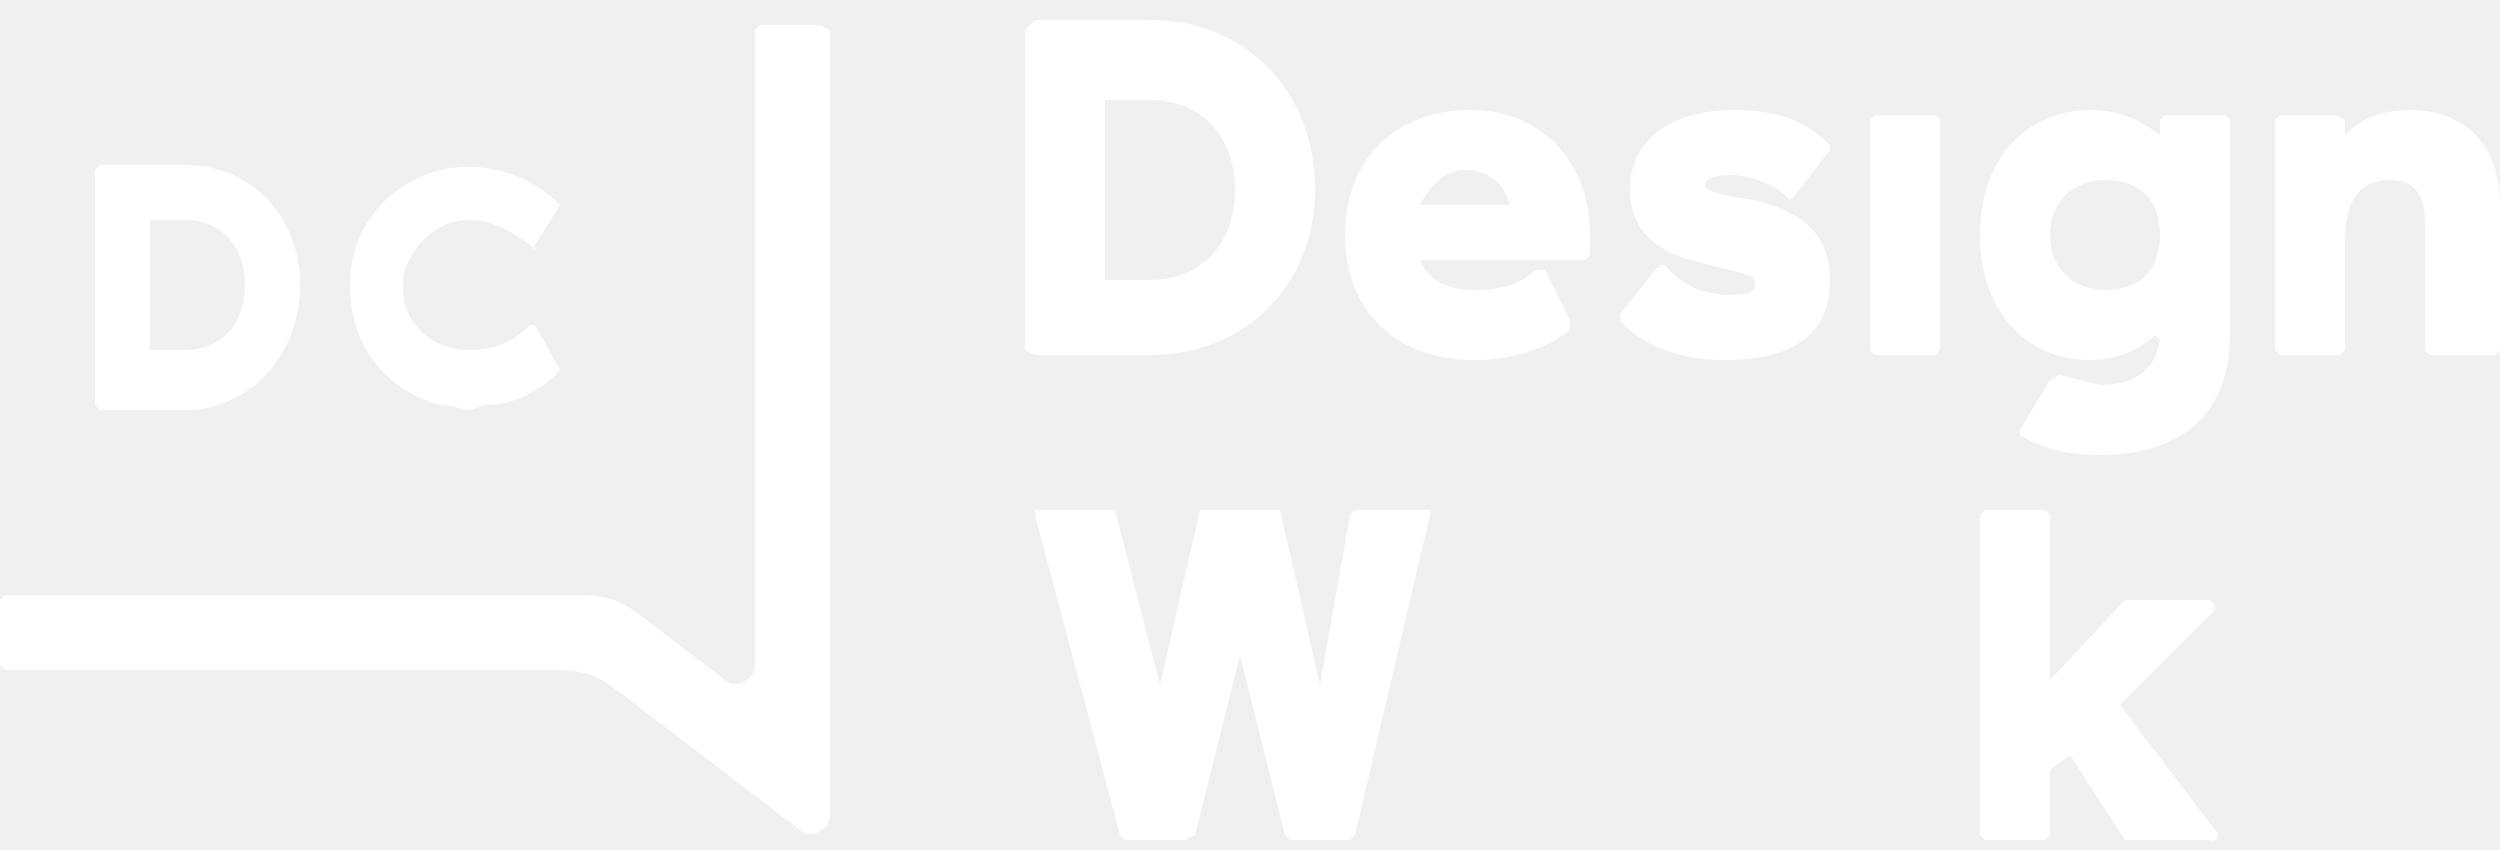
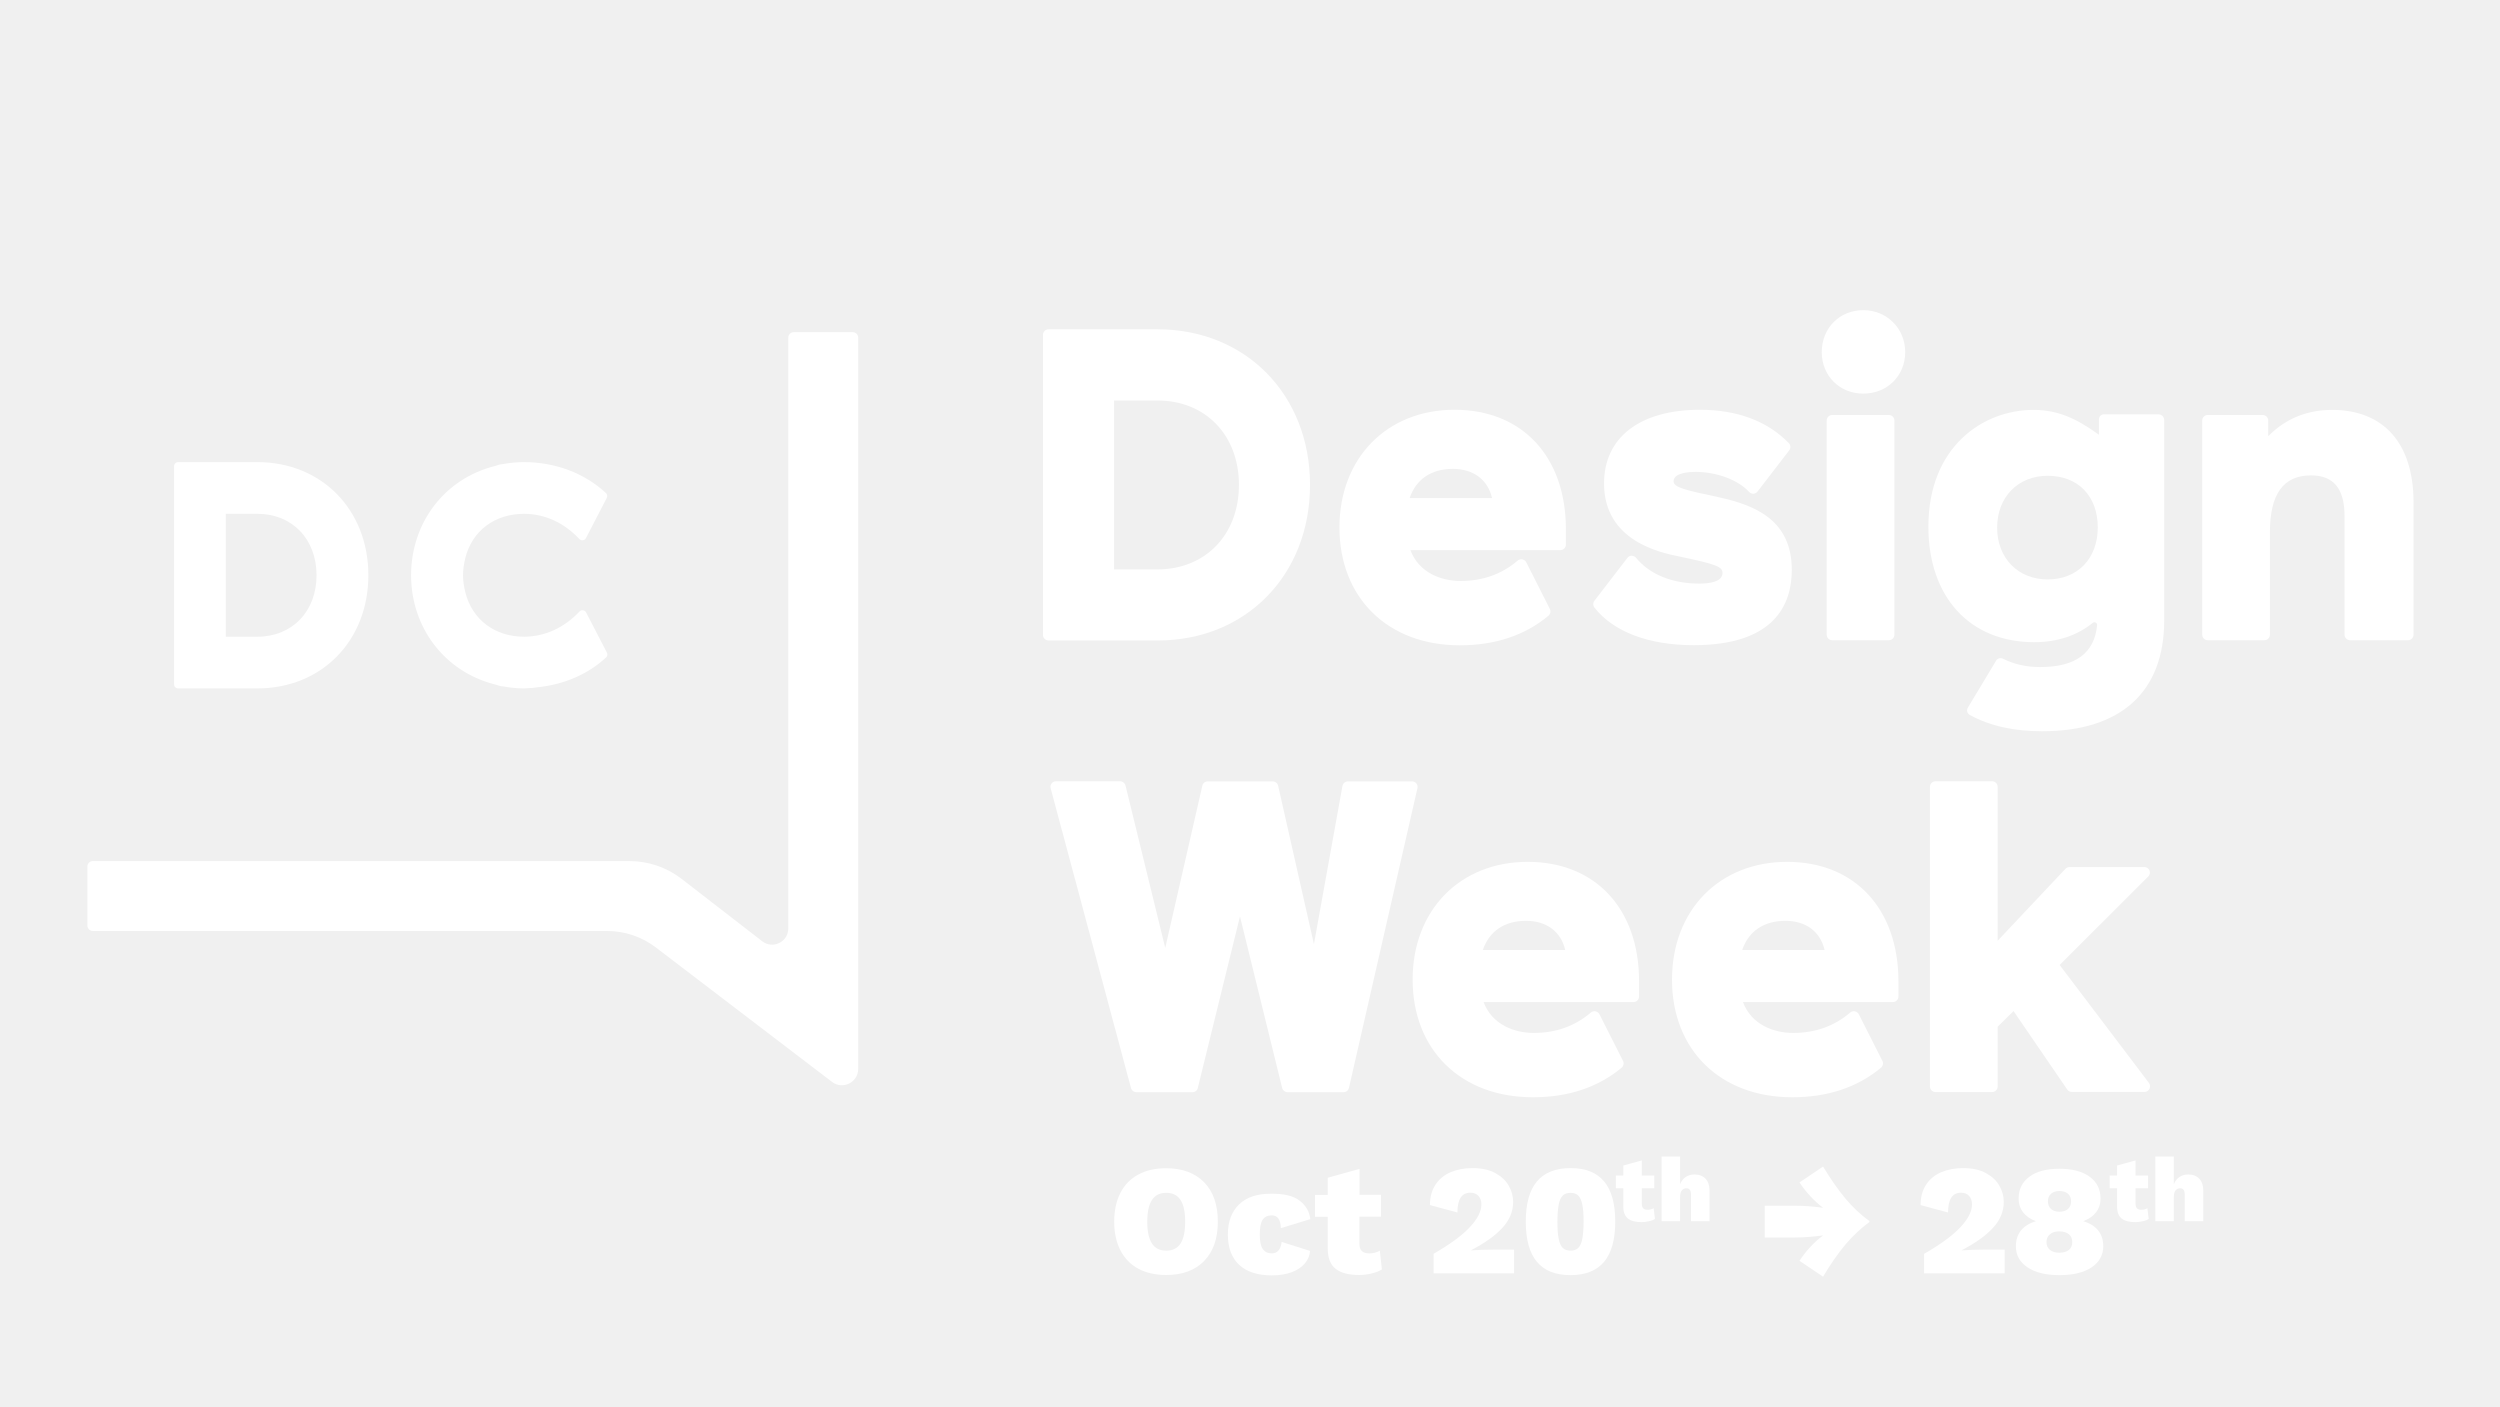
- <svg xmlns="http://www.w3.org/2000/svg" height="170" width="500">
-   <mask id="a" fill="#fff">
-     <path d="m0 0h49v51h-49z" fill="none" />
-   </mask>
-   <mask id="b" fill="#fff">
-     <path d="m0 0h49v51h-49z" fill="none" />
-   </mask>
-   <mask id="c" fill="#fff">
-     <path d="m0 0h18v18h-18z" fill="none" />
-   </mask>
-   <g fill="#fff" fill-rule="evenodd">
-     <path d="m15 19c2-4 5-6 10-6 4 0 7 2 8 6zm10-19c-15 0-25 10-25 25s11 26 26 26c8 0 14-2 19-7v-1l-5-10v-1h-1c-4 3-8 5-13 5-4 0-9-2-11-7h33l1-1v-3c0-16-10-26-24-26z" mask="url(#a)" transform="translate(285 119)" />
-     <path d="m15 19c1-4 5-6 9-6 5 0 8 2 9 6zm10-19c-15 0-25 10-25 25s10 26 26 26c7 0 14-2 19-7v-1l-5-10-1-1h-1c-3 3-7 5-12 5-4 0-9-2-11-7h32l2-1v-3c0-16-10-26-24-26z" mask="url(#b)" transform="translate(341 119)" />
-     <path d="m424 141 19-19v-1l-1-1h-16-1l-15 16v-33l-1-1h-12l-1 1v64l1 1h12l1-1v-13l4-3 11 17h17a1 1 0 0 0 1-2zm-138-39h-15l-1 1-6 34-8-35h-16l-8 35-9-35h-15-1v1l17 64 1 1h12l2-1 9-36 9 36 1 1h12l1-1 15-64z" />
-     <path d="m247 38c0 11-7 18-17 18h-9v-36h9c10 0 17 7 17 18m16 0c0-20-14-34-33-34h-23l-2 2v64l2 1h23c19 0 33-14 33-33m21 3c2-4 5-7 9-7 5 0 8 3 9 7zm11 31c7 0 14-2 19-6v-2l-5-10h-1-1c-3 3-7 4-12 4-4 0-9-1-11-6h33l1-1v-4c0-15-10-25-24-25-15 0-25 10-25 25s10 25 26 25zm31-34c0 12 12 14 16 15 8 2 9 2 9 4s-3 2-5 2c-5 0-10-2-13-6h-1l-1 1-7 9v1c4 5 12 8 21 8 18 0 21-9 21-16 0-11-8-14-15-16-8-1-10-2-10-3 0-2 4-2 5-2 4 0 9 2 11 4l1 1 1-1 7-9v-1c-5-5-11-7-19-7-13 0-21 6-21 16" />
-     <path d="m9 18c5 0 9-4 9-9s-4-9-9-9-9 4-9 9 4 9 9 9" mask="url(#c)" transform="translate(373)" />
-     <path d="m375 23-1 1v46l1 1h12l1-1v-46l-1-1zm107-1c-6 0-10 2-13 5v-3l-2-1h-11l-1 1v46l1 1h12l1-1v-22c0-8 3-12 9-12 5 0 7 3 7 9v25l1 1h13l1-1v-29c0-12-7-19-18-19m-61 36c-6 0-11-4-11-11s5-11 11-11c7 0 11 4 11 11s-4 11-11 11m24-35h-12l-1 1v3c-4-3-8-5-14-5-11 0-22 8-22 25 0 15 9 25 22 25 5 0 10-2 13-5l1 1c-1 6-5 9-12 9l-8-2-2 1-6 10v1c5 3 10 4 16 4 17 0 26-9 26-24v-43z" />
-     <path d="m164 5h-12l-1 1v127c0 3-4 5-6 3l-17-13c-4-3-7-4-12-4h-115l-1 1v13l1 1h111c4 0 7 1 10 3l38 29c2 2 6 0 6-3v-157z" />
-     <path d="m88 81a7 7 0 0 0 1 0l5 1 3-1c6 0 11-3 14-6l1-1-5-9h-1c-4 4-8 5-12 5-6 0-11-3-13-9a15 15 0 0 1 0-7c2-6 7-10 13-10 4 0 8 2 12 5l1 1v-1l5-8-1-1a26 26 0 0 0 -23-6c-11 3-18 12-18 23 0 12 7 21 18 24m-58-11v-26h7c7 0 12 5 12 13s-5 13-12 13zm-10 12h17c13 0 23-11 23-25s-10-24-23-24h-17l-1 1v47z" />
+ <svg xmlns="http://www.w3.org/2000/svg" version="1.1" x="0px" y="0px" viewBox="0 0 1920 1080" style="enable-background:new 0 0 1920 1080;" xml:space="preserve">
+   <g id="Week" fill="#ffffff">
+     <g>
+       <path d="M1173.3,661.9c-52.1,0-88.4,37.2-88.4,90.4c0,54.1,37.1,90.4,92.4,90.4c27.1,0,50-7.6,68.1-22.7c1.5-1.3,2-3.4,1.1-5.2    l-18.1-35.8c-0.6-1.2-1.7-2-3-2.3c-1.3-0.3-2.6,0.1-3.6,0.9c-12.2,10.5-27,15.7-43.9,15.7c-14.8,0-32-6.3-38.5-23.7h115.1    c2.4,0,4.3-1.9,4.3-4.3v-11.8C1258.8,697.9,1225.2,661.9,1173.3,661.9z M1138.8,729.6c5-14.5,16.6-22.4,33.2-22.4    c15.8,0,26.8,8.3,30.1,22.4H1138.8z" />
+       <path d="M1372.5,661.9c-52.1,0-88.4,37.2-88.4,90.4c0,54.1,37.1,90.4,92.4,90.4c27.1,0,50-7.6,68.1-22.7c1.5-1.3,2-3.4,1.1-5.2    l-18.1-35.8c-0.6-1.2-1.7-2-3-2.3c-1.3-0.3-2.6,0.1-3.6,0.9c-12.2,10.5-27,15.7-43.9,15.7c-14.8,0-32-6.3-38.5-23.7h115.1    c2.4,0,4.3-1.9,4.3-4.3v-11.8C1457.9,697.9,1424.4,661.9,1372.5,661.9z M1338,729.6c5-14.5,16.6-22.4,33.2-22.4    c15.8,0,26.8,8.3,30.1,22.4H1338z" />
+       <path d="M1581.8,741.1l68.1-68c1.2-1.2,1.6-3.1,0.9-4.6c-0.7-1.6-2.2-2.6-3.9-2.6h-57.5c-1.2,0-2.3,0.5-3.1,1.3l-52.1,55.3V604.3    c0-2.4-1.9-4.3-4.3-4.3h-43.4c-2.4,0-4.3,1.9-4.3,4.3v230.1c0,2.4,1.9,4.3,4.3,4.3h43.4c2.4,0,4.3-1.9,4.3-4.3v-45.9l12.2-12    l41.2,60.2c0.8,1.2,2.1,1.9,3.5,1.9h55.9c1.6,0,3.1-0.9,3.8-2.4c0.7-1.4,0.6-3.2-0.4-4.5L1581.8,741.1z" />
+       <path d="M1087.8,601.7c-0.8-1-2-1.6-3.3-1.6h-49.3c-2.1,0-3.8,1.5-4.2,3.5l-21.9,121.5l-27.5-121.7c-0.4-1.9-2.2-3.3-4.2-3.3    h-49.9c-2,0-3.7,1.4-4.1,3.3L894.9,728l-30.5-124.7c-0.5-1.9-2.2-3.3-4.1-3.3h-49.3c-1.3,0-2.6,0.6-3.4,1.7    c-0.8,1.1-1.1,2.4-0.7,3.7l61.7,230.2c0.5,1.9,2.2,3.2,4.1,3.2h43.1c2,0,3.7-1.3,4.1-3.2l32.4-131.8l32.4,131.8    c0.5,1.9,2.2,3.2,4.1,3.2h43.1c2,0,3.7-1.4,4.1-3.3l52.6-230.2C1088.9,604,1088.6,602.7,1087.8,601.7z" />
+     </g>
+   </g>
+   <g id="Design" fill="#ffffff">
+     <g>
+       <path d="M1006.1,372.4c0-69.2-49.3-119.5-117.2-119.5h-83.6c-2.4,0-4.3,1.9-4.3,4.3v230.4c0,2.4,1.9,4.3,4.3,4.3H889    C956.8,491.9,1006.1,441.7,1006.1,372.4z M951.5,372.4c0,38.2-25.7,64.9-62.6,64.9h-33.3V307.6H889    C925.8,307.6,951.5,334.2,951.5,372.4z" />
+       <path d="M1121.1,495.6c27.1,0,50-7.6,68.1-22.7c1.5-1.3,2-3.4,1.1-5.2l-18.1-35.8c-0.6-1.2-1.7-2-3-2.3c-1.3-0.3-2.6,0.1-3.6,0.9    c-12.2,10.5-27,15.7-43.9,15.7c-14.8,0-32-6.3-38.5-23.7h115.1c2.4,0,4.3-1.9,4.3-4.3v-11.8c0-55.7-33.5-91.7-85.5-91.7    c-52.1,0-88.4,37.2-88.4,90.4C1028.7,459.2,1065.9,495.6,1121.1,495.6z M1082.6,382.5c5-14.5,16.6-22.4,33.2-22.4    c15.8,0,26.8,8.3,30.1,22.4H1082.6z" />
+       <path d="M1231.9,371.3c0,44.4,43.6,53.2,57.9,56.1c27.3,5.8,33.1,7.6,33.1,12.6c0,7.2-11.1,8.2-17.8,8.2c-20.8,0-38.1-7-48.6-19.8    c-0.8-1-2-1.5-3.4-1.6c-1.3,0-2.5,0.6-3.3,1.7l-25.3,32.9c-1.2,1.5-1.2,3.7,0,5.2c14.7,18.7,41.8,28.9,76.3,28.9    c62.2,0,75.3-31.5,75.3-57.8c0-38.4-28.3-49.7-56-55.8c-26.4-5.6-34.8-7.6-34.8-12.3c0-6.7,12.8-7.2,16.8-7.2    c16.3,0,32.9,6.2,41.2,15.4c0.9,0.9,2.1,1.4,3.3,1.4c1.3-0.1,2.4-0.7,3.2-1.7l24.3-31.6c1.3-1.7,1.2-4.1-0.3-5.6    c-16.6-17-39.6-25.6-68.5-25.6C1259.5,314.8,1231.9,335.9,1231.9,371.3z" />
+       <path d="M1431,302.3c18.4,0,32.2-13.7,32.2-31.9c0-18.1-14.1-32.2-32.2-32.2c-18.2,0-31.9,13.8-31.9,32.2    C1399.1,288.6,1412.8,302.3,1431,302.3z" />
+       <path d="M1407.2,318.7c-2.4,0-4.3,1.9-4.3,4.3v164.4c0,2.4,1.9,4.3,4.3,4.3h43.4c2.4,0,4.3-1.9,4.3-4.3V323c0-2.4-1.9-4.3-4.3-4.3    H1407.2z" />
+       <path d="M1791,314.8c-22.9,0-38.6,9.6-49,20.2v-12c0-2.4-1.9-4.3-4.3-4.3h-42.1c-2.4,0-4.3,1.9-4.3,4.3v164.4    c0,2.4,1.9,4.3,4.3,4.3h43.4c2.4,0,4.3-1.9,4.3-4.3v-78.6c0-29.4,10.3-43.7,31.6-43.7c17.3,0,25.7,10.2,25.7,31.2v91.1    c0,2.4,1.9,4.3,4.3,4.3h44.4c2.4,0,4.3-1.9,4.3-4.3V385.5C1853.5,340.5,1830.7,314.8,1791,314.8z" />
+       <path d="M1657.7,318.2h-41.9c-2.1,0-3.8,1.7-3.8,3.8v11.9c-16.6-12-31-19.1-50.3-19.1c-38.6,0-80.7,28.1-80.7,89.7    c0,53.9,31.7,88.7,81.3,88.7c17.7,0,33.2-5.2,45-14.9c1.4-1.1,3.4,0.1,3.3,1.8c-2.1,21.6-16.6,32.2-43.8,32.2    c-10.5,0-19.9-2.1-28.5-6.4c-1.9-0.9-4.2-0.4-5.3,1.5l-21.7,36.1c-1.2,1.9-0.5,4.5,1.5,5.6c15.7,8.5,33.8,12.5,55.6,12.5    c60.4,0,93.7-30.2,93.7-85.1v-154C1662,320.1,1660.1,318.2,1657.7,318.2z M1572.6,445c-22.8,0-38.8-16.4-38.8-39.8    s16-39.8,38.8-39.8c23.4,0,38.5,15.6,38.5,39.8C1611,429,1595.6,445,1572.6,445z" />
+     </g>
+   </g>
+   <g id="Bubble" fill="#ffffff">
+     <path d="M654.9,255.1h-45.3c-2.3,0-4.2,1.9-4.2,4.2v453.8c0,10.3-11.9,16.1-20,9.8l-61.9-47.9c-11.5-8.9-25.6-13.7-40.2-13.7H71.3   c-2.3,0-4.2,1.9-4.2,4.2v45.3c0,2.3,1.9,4.2,4.2,4.2h395c13.6,0,26.8,4.5,37.6,12.8L639,830.9c8.2,6.3,20.1,0.4,20.1-10V259.3   C659.1,257,657.2,255.1,654.9,255.1z" />
+   </g>
+   <g id="DC" fill="#ffffff">
+     <g>
+       <path d="M379.9,525.6c0.6,0.2,1.2,0.4,1.8,0.5c1,0.3,2,0.7,3.1,0.9c0.4,0.1,0.7,0.1,1.3,0.1c5.8,1.1,11.2,1.6,16.5,1.6    c0.4,0,0.8,0,1.5-0.1c3.6-0.1,6.9-0.4,9.8-0.9c20.2-2.3,38-10.2,51.6-22.8c1-1,1.3-2.5,0.6-3.7l-16-30.9c-0.5-0.9-1.3-1.5-2.3-1.6    c-1-0.2-2,0.2-2.7,0.9c-11.9,12.6-26.6,19.3-42.6,19.4c-22.5,0-39.8-13.1-45.1-34c-1.2-4.9-1.8-9.1-1.8-13.2c0-4.1,0.6-8.2,1.7-13    c5.2-21.1,22.5-34.2,45.4-34.2c15.8,0.1,30.4,6.8,42.3,19.4c0.7,0.7,1.7,1.1,2.7,0.9c1-0.1,1.9-0.8,2.3-1.6l16-30.9    c0.6-1.2,0.4-2.8-0.6-3.7c-16.6-15.4-38.9-23.8-63.2-23.8c-5.1,0-10.5,0.5-16.5,1.6c-0.1,0-0.9,0.1-1.1,0.1    c-1.1,0.2-2.1,0.5-3.1,0.9c-0.6,0.2-1.2,0.4-1.8,0.5c-38.3,9.8-64,43.4-64,84C315.9,482.3,341.6,515.8,379.9,525.6z" />
+       <path d="M136.8,528.7h60.8c49.4,0,85.3-36.6,85.3-86.9s-35.9-86.9-85.3-86.9h-60.8c-1.7,0-3.1,1.4-3.1,3.1v167.7    C133.7,527.4,135.1,528.7,136.8,528.7z M173.4,489v-94.4h24.2c26.8,0,45.5,19.4,45.5,47.2c0,27.8-18.7,47.2-45.5,47.2H173.4z" />
+     </g>
+   </g>
+   <g id="date_-_outlined" fill="#ffffff">
+     <g>
+       <path d="M924.8,908c7,7.2,10.5,17.3,10.5,30.2c0,13-3.5,23-10.5,30.2c-7,7.2-16.7,10.8-29.2,10.8c-8.2,0-15.3-1.6-21.3-4.8    c-6-3.2-10.6-7.9-13.8-14.1c-3.2-6.2-4.8-13.6-4.8-22.1c0-8.5,1.6-15.9,4.8-22.1c3.2-6.2,7.8-10.9,13.8-14.1    c6-3.2,13.1-4.8,21.3-4.8C908.1,897.2,917.8,900.9,924.8,908z M884.7,921.6c-2.4,3.7-3.6,9.2-3.6,16.7c0,7.5,1.2,13,3.6,16.7    c2.4,3.7,6.1,5.5,11,5.5c4.9,0,8.5-1.8,10.9-5.4c2.4-3.6,3.6-9.2,3.6-16.8c0-7.6-1.2-13.2-3.6-16.8c-2.4-3.6-6-5.4-10.9-5.4    C890.7,916.1,887.1,917.9,884.7,921.6z" />
+       <path d="M998.2,922.2c4.8,3.7,7.5,8.4,8.1,14.1l-22.6,6.9c-0.2-6.5-2.5-9.8-6.9-9.8c-3.2,0-5.6,1.1-7.1,3.4    c-1.5,2.3-2.2,6.1-2.2,11.4s0.8,9,2.4,11.2c1.6,2.1,3.8,3.2,6.8,3.2c4.3,0,6.9-2.9,7.6-8.8l21.8,6.9c-0.2,3.5-1.5,6.6-3.9,9.5    c-2.4,2.9-5.7,5.1-10,6.8c-4.3,1.6-9.4,2.5-15.4,2.5c-10.9,0-19.3-2.7-25.1-8.1c-5.8-5.4-8.7-13.2-8.7-23.2    c0-10,2.9-17.7,8.6-23.2c5.7-5.5,13.7-8.2,24-8.2C986,916.6,993.5,918.4,998.2,922.2z" />
+       <path d="M1061.3,974.9c-1.9,1.3-4.5,2.3-7.8,3.1c-3.3,0.8-6.5,1.2-9.7,1.2c-8,0-14.1-1.6-18.1-4.8c-4-3.2-6-8.4-6-15.7v-24.2h-9.8    v-16.8h9.8v-13.2l24.4-6.8v19.9h16.5v16.8H1044v20.4c0,2.8,0.6,4.8,1.9,6c1.2,1.2,3.2,1.8,5.7,1.8c3.1,0,5.7-0.7,8.1-2.1    L1061.3,974.9z" />
+       <path d="M1101,962.9c12.5-7.2,21.7-13.9,27.7-20.3c6-6.4,9-12.2,9-17.6c0-2.7-0.7-4.8-2.2-6.5c-1.4-1.6-3.5-2.5-6.3-2.5    c-6.6,0-9.9,5.1-9.9,15.2l-21.1-5.7c0-6.1,1.4-11.3,4.2-15.6c2.8-4.3,6.7-7.5,11.6-9.6c4.9-2.1,10.5-3.2,16.8-3.2    c7.2,0,13.1,1.3,17.7,3.9c4.7,2.6,8.1,5.8,10.3,9.8c2.2,3.9,3.3,8,3.3,12.2c0,7.4-2.8,14.1-8.3,20c-5.5,6-13.5,11.7-23.9,17.1v0.2    c5-0.4,10.9-0.6,17.6-0.6h15.3v18.2H1101V962.9z" />
+       <path d="M1180.3,969c-5.7-6.8-8.5-17.1-8.5-30.8c0-13.7,2.8-23.9,8.5-30.8c5.7-6.8,14.3-10.3,25.9-10.3c11.5,0,20.1,3.4,25.8,10.3    c5.7,6.8,8.5,17.1,8.5,30.8c0,13.7-2.8,23.9-8.5,30.8c-5.7,6.8-14.3,10.3-25.8,10.3C1194.6,979.3,1186,975.9,1180.3,969z     M1212.1,958.4c1.4-1.4,2.5-3.7,3.1-6.9c0.6-3.2,1-7.6,1-13.2c0-5.6-0.3-10-1-13.2c-0.6-3.2-1.7-5.5-3.1-6.9    c-1.4-1.4-3.4-2.1-5.9-2.1c-2.6,0-4.6,0.7-6,2.1c-1.4,1.4-2.5,3.7-3.1,6.9c-0.6,3.2-1,7.6-1,13.2c0,5.6,0.3,10,1,13.2    c0.6,3.2,1.7,5.5,3.1,6.9c1.4,1.4,3.5,2.1,6,2.1C1208.7,960.5,1210.6,959.8,1212.1,958.4z" />
+       <path d="M1271,936.1c-1.1,0.8-2.6,1.4-4.6,1.8c-1.9,0.5-3.8,0.7-5.6,0.7c-4.7,0-8.2-0.9-10.6-2.8c-2.3-1.9-3.5-4.9-3.5-9.1v-14.1    h-5.7v-9.8h5.7v-7.7l14.2-3.9v11.6h9.6v9.8h-9.6v11.9c0,1.6,0.4,2.8,1.1,3.5c0.7,0.7,1.8,1.1,3.3,1.1c1.8,0,3.4-0.4,4.7-1.2    L1271,936.1z" />
+       <path d="M1309.8,905.2c2,2.1,3.1,5.1,3.1,8.9v23.8h-14.2v-20c0-1.9-0.3-3.3-0.9-4.1c-0.6-0.8-1.5-1.2-2.7-1.2    c-1.5,0-2.6,0.6-3.5,1.7c-0.9,1.1-1.3,2.8-1.3,5.1v18.5h-14.2v-49.7h14.2v21.3c1-2.5,2.5-4.4,4.4-5.6c1.9-1.3,4.1-1.9,6.7-1.9    C1304.9,902,1307.8,903.1,1309.8,905.2z" />
+       <path d="M1417.2,920.4c5.6,6.7,11.8,12.5,18.5,17.4v0.7c-6.7,4.9-12.8,10.7-18.5,17.4c-5.6,6.7-11.3,14.9-17.1,24.6l-18.1-12.2    c5-7.6,11-14.1,18.1-19.5c-7.5,1-14.7,1.6-21.6,1.6h-23.2V926h23.2c6.9,0,14.1,0.5,21.6,1.6c-7.1-5.5-13.1-12-18.1-19.5l18.1-12.2    C1405.9,905.5,1411.6,913.6,1417.2,920.4z" />
+       <path d="M1477.8,962.9c12.5-7.2,21.7-13.9,27.7-20.3c6-6.4,9-12.2,9-17.6c0-2.7-0.7-4.8-2.2-6.5c-1.4-1.6-3.5-2.5-6.3-2.5    c-6.6,0-9.9,5.1-9.9,15.2l-21.1-5.7c0-6.1,1.4-11.3,4.2-15.6c2.8-4.3,6.7-7.5,11.6-9.6c4.9-2.1,10.5-3.2,16.8-3.2    c7.2,0,13.1,1.3,17.7,3.9c4.7,2.6,8.1,5.8,10.3,9.8c2.2,3.9,3.3,8,3.3,12.2c0,7.4-2.8,14.1-8.3,20c-5.5,6-13.5,11.7-23.9,17.1v0.2    c5-0.4,10.9-0.6,17.6-0.6h15.3v18.2h-61.9V962.9z" />
+       <path d="M1604.8,903.7c5.6,4.1,8.4,9.6,8.4,16.7c0,4.1-1.1,7.6-3.4,10.6c-2.3,3-5.5,5.2-9.8,6.8v0.1c5,1.5,8.8,3.9,11.4,7.1    c2.6,3.2,3.9,7.2,3.9,12.1c0,6.8-3,12.2-8.9,16.2c-6,4-14.2,6-24.7,6c-10.5,0-18.7-2-24.6-6c-6-4-8.9-9.4-8.9-16.2    c0-4.8,1.3-8.8,3.9-12.1c2.6-3.2,6.4-5.6,11.4-7.1v-0.1c-4.3-1.5-7.5-3.8-9.8-6.8c-2.3-3-3.4-6.5-3.4-10.6    c0-7.1,2.8-12.6,8.3-16.7c5.5-4.1,13.2-6.1,23-6.1C1591.5,897.6,1599.2,899.6,1604.8,903.7z M1589,959.9c1.7-1.4,2.5-3.5,2.5-6    c0-2.6-0.9-4.6-2.6-6c-1.7-1.4-4.2-2.2-7.3-2.2c-3.1,0-5.5,0.7-7.2,2.2c-1.8,1.4-2.7,3.5-2.7,6c0,2.6,0.9,4.6,2.6,6    c1.7,1.4,4.2,2.2,7.3,2.2C1584.9,962,1587.3,961.3,1589,959.9z M1575.2,916.8c-1.6,1.4-2.4,3.3-2.4,5.8c0,2.5,0.8,4.4,2.4,5.9    c1.6,1.4,3.7,2.1,6.5,2.1c2.7,0,4.9-0.7,6.5-2.1c1.6-1.4,2.4-3.4,2.4-5.9c0-2.5-0.8-4.4-2.4-5.8c-1.6-1.4-3.8-2.1-6.6-2.1    C1578.9,914.7,1576.8,915.4,1575.2,916.8z" />
+       <path d="M1650.2,936.1c-1.1,0.8-2.6,1.4-4.6,1.8c-1.9,0.5-3.8,0.7-5.6,0.7c-4.7,0-8.2-0.9-10.6-2.8c-2.3-1.9-3.5-4.9-3.5-9.1    v-14.1h-5.7v-9.8h5.7v-7.7l14.2-3.9v11.6h9.6v9.8h-9.6v11.9c0,1.6,0.4,2.8,1.1,3.5c0.7,0.7,1.8,1.1,3.3,1.1c1.8,0,3.4-0.4,4.7-1.2    L1650.2,936.1z" />
+       <path d="M1689,905.2c2,2.1,3.1,5.1,3.1,8.9v23.8h-14.2v-20c0-1.9-0.3-3.3-0.9-4.1c-0.6-0.8-1.5-1.2-2.7-1.2    c-1.5,0-2.6,0.6-3.5,1.7c-0.9,1.1-1.3,2.8-1.3,5.1v18.5h-14.2v-49.7h14.2v21.3c1-2.5,2.5-4.4,4.4-5.6c1.9-1.3,4.1-1.9,6.7-1.9    C1684.2,902,1687,903.1,1689,905.2z" />
+     </g>
  </g>
</svg>
